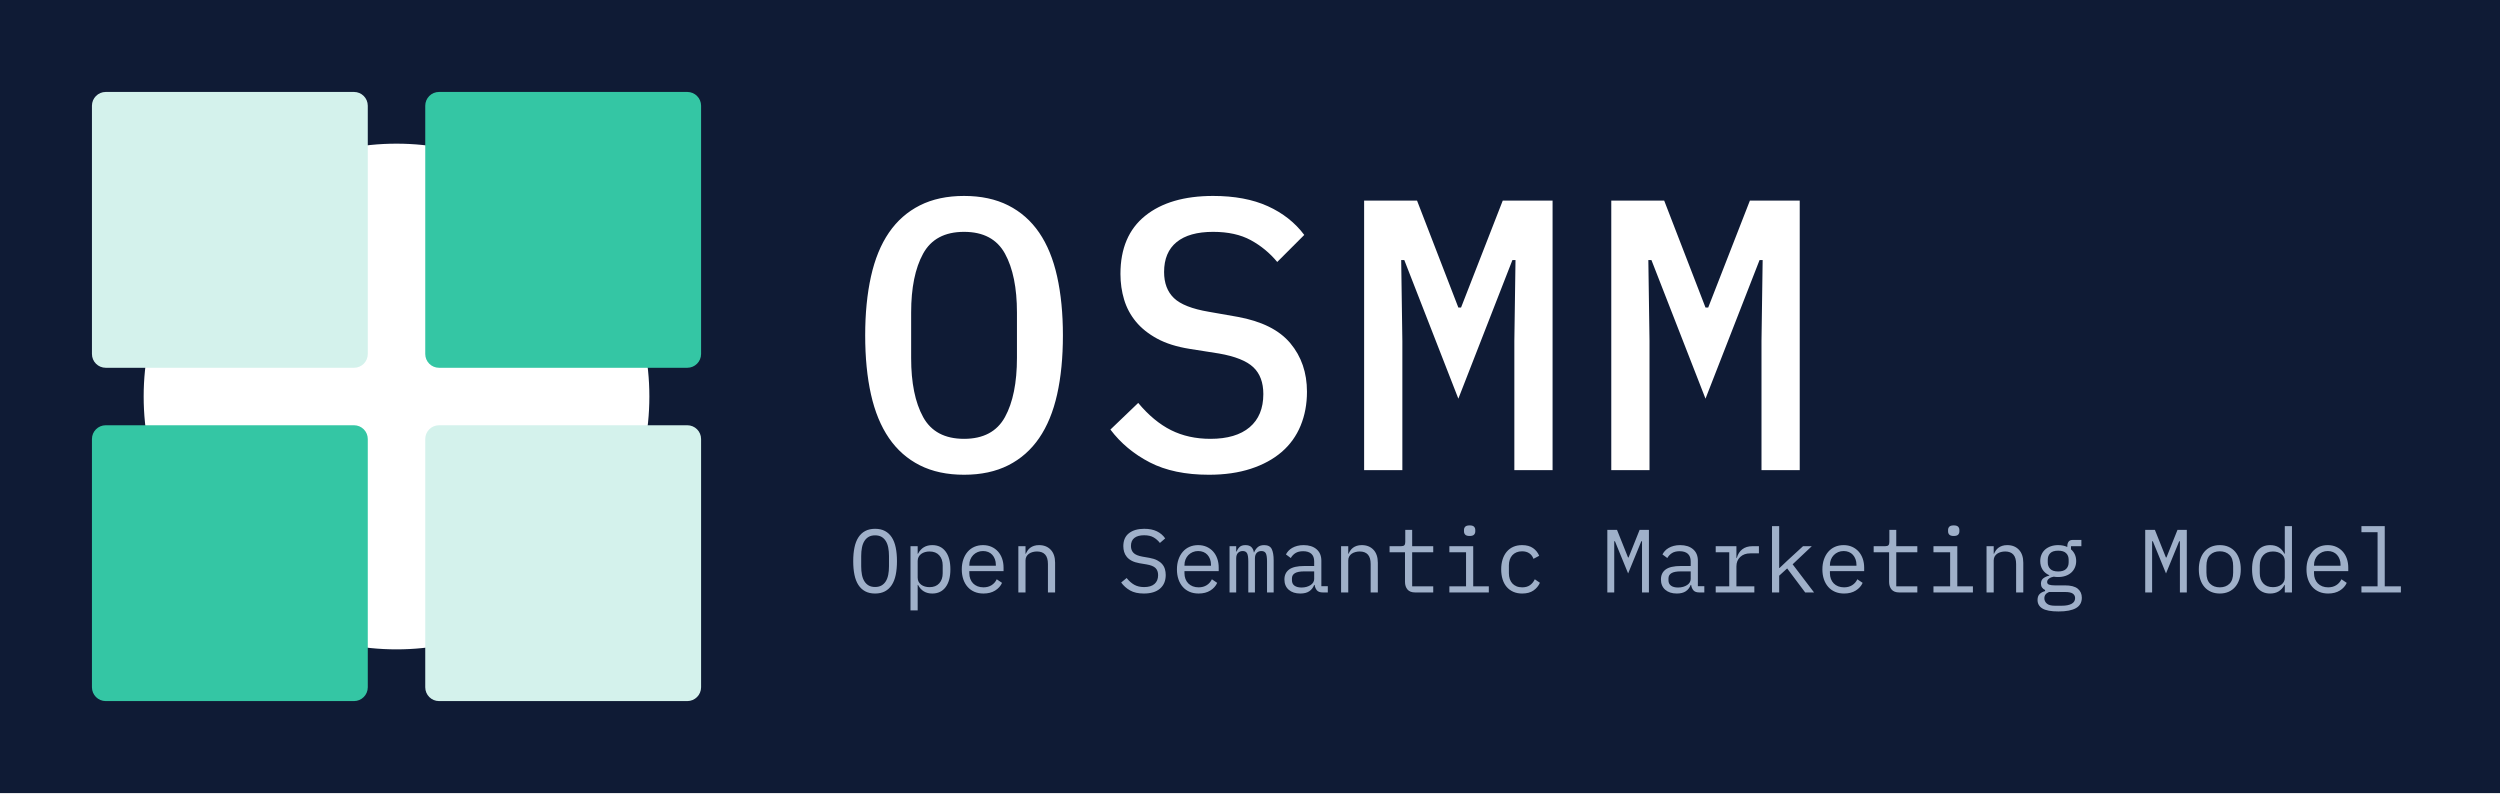
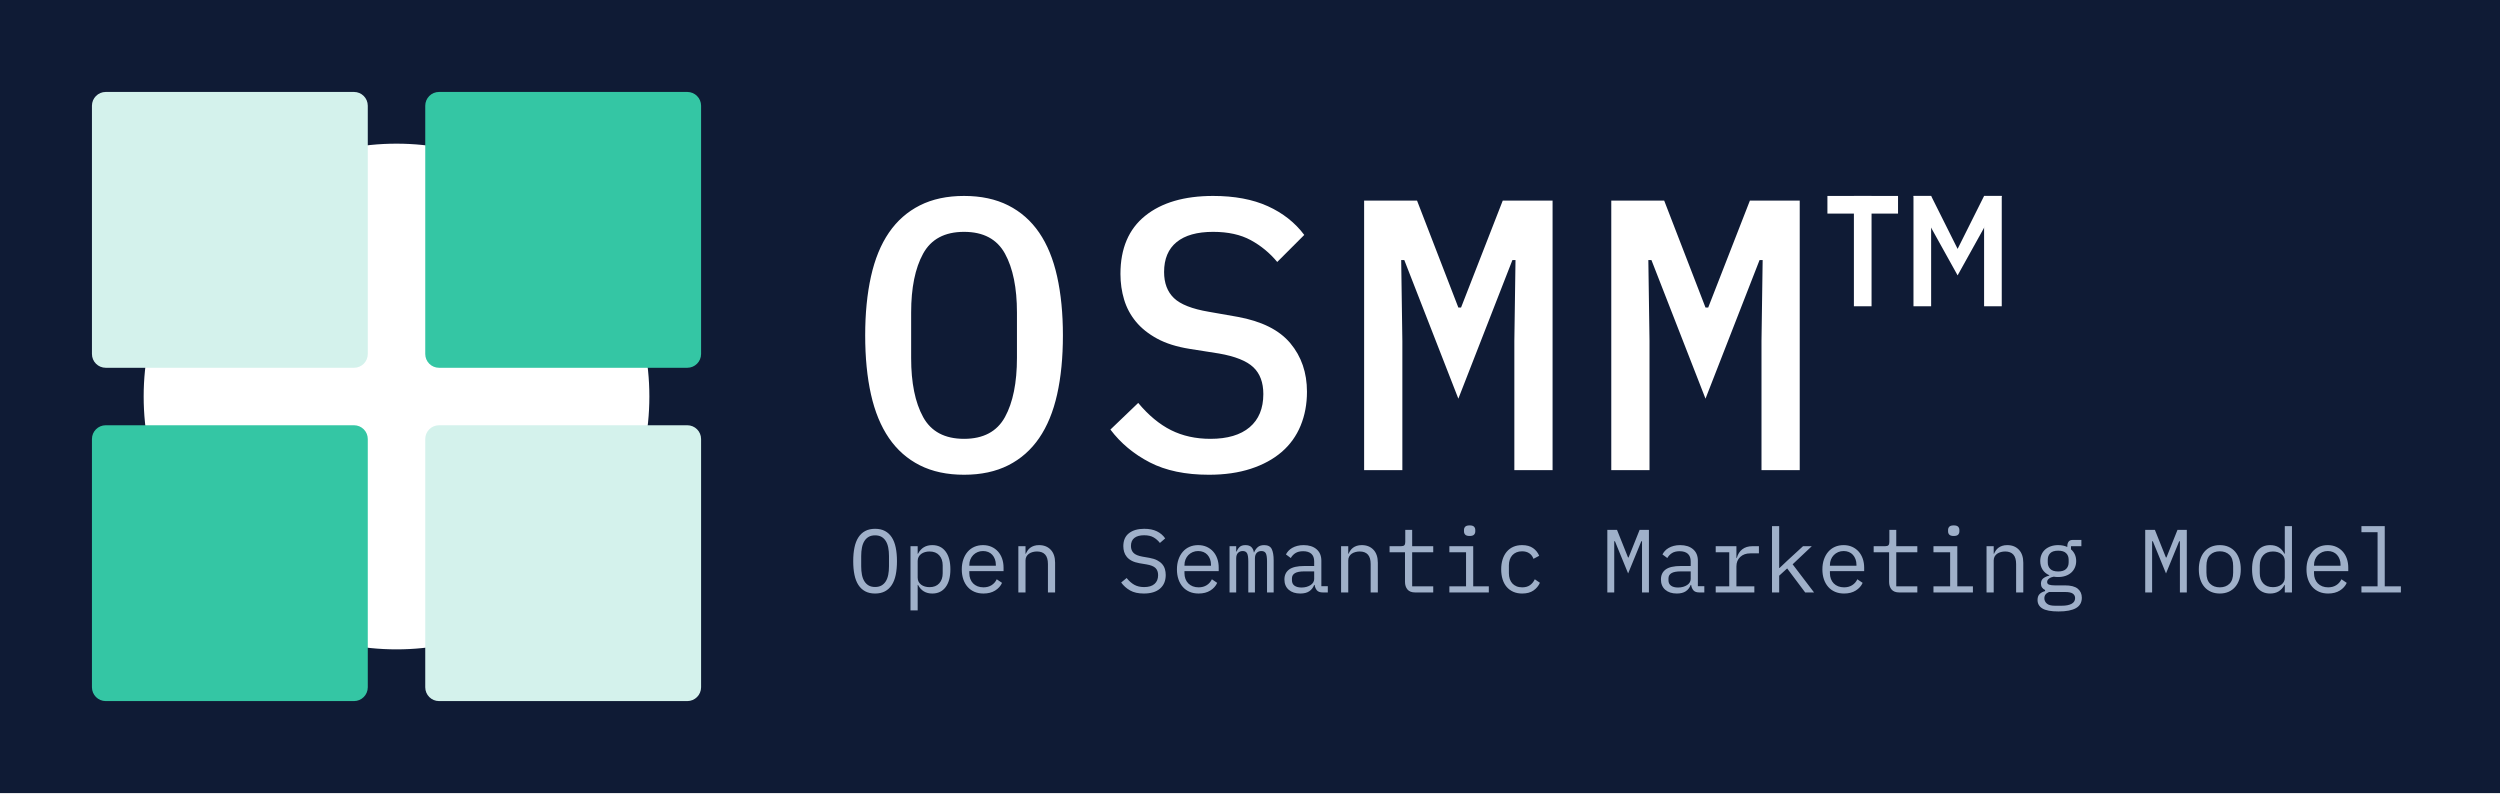
- <svg xmlns="http://www.w3.org/2000/svg" viewBox="0 0 1087.6 345" role="img" aria-label="OSMM — Open Semantic Marketing Model">
+ <svg xmlns="http://www.w3.org/2000/svg" viewBox="0 0 1087.6 345" role="img" aria-label="OSMM™ — Open Semantic Marketing Model">
  <rect x="0" y="0" width="1087.6" height="345" fill="#0f1b35" />
  <circle cx="172.5" cy="172.5" r="110.0" fill="#ffffff" />
  <rect x="40" y="40" width="120" height="120" rx="6" fill="#d4f2ec" />
  <rect x="185" y="40" width="120" height="120" rx="6" fill="#34c6a4" />
  <rect x="40" y="185" width="120" height="120" rx="6" fill="#34c6a4" />
  <rect x="185" y="185" width="120" height="120" rx="6" fill="#d4f2ec" />
  <g transform="translate(369,204.52)">
    <path d="M50.4 2.016Q39.312 2.016 31.164 -2.1Q23.016 -6.216 17.724 -13.944Q12.432 -21.672 9.912 -32.928Q7.392 -44.184 7.392 -58.632Q7.392 -72.912 9.912 -84.252Q12.432 -95.592 17.724 -103.32Q23.016 -111.048 31.164 -115.164Q39.312 -119.28 50.4 -119.28Q61.488 -119.28 69.636 -115.164Q77.784 -111.048 83.076 -103.32Q88.368 -95.592 90.888 -84.252Q93.408 -72.912 93.408 -58.632Q93.408 -44.184 90.888 -32.928Q88.368 -21.672 83.076 -13.944Q77.784 -6.216 69.636 -2.1Q61.488 2.016 50.4 2.016ZM50.4 -13.608Q63 -13.608 68.208 -23.1Q73.416 -32.592 73.416 -48.888V-68.544Q73.416 -84.672 68.208 -94.164Q63 -103.656 50.4 -103.656Q37.8 -103.656 32.592 -94.164Q27.384 -84.672 27.384 -68.544V-48.72Q27.384 -32.592 32.592 -23.1Q37.8 -13.608 50.4 -13.608Z M156.912 2.016Q141.624 2.016 131.208 -3.36Q120.792 -8.736 114.072 -17.64L126.168 -29.232Q132.888 -21.168 140.448 -17.388Q148.008 -13.608 157.584 -13.608Q168.672 -13.608 174.636 -18.648Q180.6 -23.688 180.6 -33.096Q180.6 -40.656 176.232 -44.772Q171.864 -48.888 161.28 -50.736L148.512 -52.752Q140.112 -54.096 134.4 -57.204Q128.688 -60.312 125.16 -64.596Q121.632 -68.88 120.036 -74.172Q118.44 -79.464 118.44 -85.344Q118.44 -101.976 129.192 -110.628Q139.944 -119.28 158.76 -119.28Q172.704 -119.28 182.532 -114.828Q192.36 -110.376 198.408 -102.312L186.648 -90.552Q181.776 -96.432 175.14 -100.044Q168.504 -103.656 158.76 -103.656Q148.344 -103.656 142.884 -99.204Q137.424 -94.752 137.424 -86.184Q137.424 -78.96 141.708 -74.844Q145.992 -70.728 156.912 -68.88L169.344 -66.696Q185.136 -63.84 192.36 -55.188Q199.584 -46.536 199.584 -34.104Q199.584 -26.04 196.812 -19.32Q194.04 -12.6 188.58 -7.896Q183.12 -3.192 175.14 -0.588Q167.16 2.016 156.912 2.016Z M289.8 -56.112 290.304 -91.392H288.96L265.44 -31.08L241.92 -91.392H240.576L241.08 -56.112V0.0H224.448V-117.264H247.464L265.44 -70.728H266.616L284.76 -117.264H306.432V0.0H289.8Z M397.32 -56.112 397.824 -91.392H396.48L372.96 -31.08L349.44 -91.392H348.096L348.6 -56.112V0.0H331.968V-117.264H354.984L372.96 -70.728H374.136L392.28 -117.264H413.952V0.0H397.32Z" fill="#ffffff" />
  </g>
  <g transform="translate(369,257.74)">
    <path d="M11.7 0.468Q9.204 0.468 7.41 -0.488Q5.616 -1.443 4.446 -3.237Q3.276 -5.031 2.73 -7.644Q2.184 -10.257 2.184 -13.611Q2.184 -16.926 2.73 -19.558Q3.276 -22.191 4.446 -23.985Q5.616 -25.779 7.41 -26.735Q9.204 -27.69 11.7 -27.69Q14.196 -27.69 15.99 -26.735Q17.784 -25.779 18.954 -23.985Q20.124 -22.191 20.67 -19.558Q21.216 -16.926 21.216 -13.611Q21.216 -10.257 20.67 -7.644Q20.124 -5.031 18.954 -3.237Q17.784 -1.443 15.99 -0.488Q14.196 0.468 11.7 0.468ZM11.7 -2.379Q13.338 -2.379 14.469 -3.022Q15.6 -3.666 16.341 -4.836Q17.082 -6.006 17.413 -7.663Q17.745 -9.321 17.745 -11.388V-15.834Q17.745 -17.862 17.413 -19.539Q17.082 -21.216 16.341 -22.386Q15.6 -23.556 14.469 -24.2Q13.338 -24.843 11.7 -24.843Q10.062 -24.843 8.931 -24.2Q7.8 -23.556 7.059 -22.386Q6.318 -21.216 5.986 -19.539Q5.655 -17.862 5.655 -15.834V-11.388Q5.655 -9.321 5.986 -7.663Q6.318 -6.006 7.059 -4.836Q7.8 -3.666 8.931 -3.022Q10.062 -2.379 11.7 -2.379Z M27.105 -20.124H30.225V-16.848H30.381Q32.331 -20.592 36.582 -20.592Q40.287 -20.592 42.373 -17.823Q44.46 -15.054 44.46 -10.062Q44.46 -5.07 42.373 -2.301Q40.287 0.468 36.582 0.468Q32.331 0.468 30.381 -3.276H30.225V7.8H27.105ZM35.373 -2.301Q38.103 -2.301 39.604 -3.958Q41.106 -5.616 41.106 -8.346V-11.778Q41.106 -14.508 39.604 -16.166Q38.103 -17.823 35.373 -17.823Q34.32 -17.823 33.384 -17.55Q32.448 -17.277 31.746 -16.751Q31.044 -16.224 30.634 -15.463Q30.225 -14.703 30.225 -13.689V-6.435Q30.225 -5.421 30.634 -4.66Q31.044 -3.9 31.746 -3.373Q32.448 -2.847 33.384 -2.574Q34.32 -2.301 35.373 -2.301Z M58.851 0.468Q56.667 0.468 54.931 -0.273Q53.196 -1.014 51.968 -2.398Q50.739 -3.783 50.076 -5.713Q49.413 -7.644 49.413 -10.023Q49.413 -12.441 50.096 -14.391Q50.778 -16.341 51.987 -17.726Q53.196 -19.11 54.892 -19.851Q56.589 -20.592 58.656 -20.592Q60.684 -20.592 62.341 -19.851Q63.999 -19.11 65.169 -17.803Q66.339 -16.497 66.963 -14.703Q67.587 -12.909 67.587 -10.764V-9.282H52.689V-8.346Q52.689 -7.02 53.118 -5.889Q53.547 -4.758 54.346 -3.939Q55.146 -3.12 56.296 -2.671Q57.447 -2.223 58.851 -2.223Q60.879 -2.223 62.361 -3.159Q63.843 -4.095 64.623 -5.733L66.924 -4.173Q66.027 -2.145 63.941 -0.839Q61.854 0.468 58.851 0.468ZM58.656 -18.018Q57.369 -18.018 56.277 -17.55Q55.185 -17.082 54.385 -16.263Q53.586 -15.444 53.138 -14.332Q52.689 -13.221 52.689 -11.895V-11.622H64.233V-12.051Q64.233 -13.377 63.824 -14.469Q63.414 -15.561 62.692 -16.361Q61.971 -17.16 60.938 -17.589Q59.904 -18.018 58.656 -18.018Z M74.022 0.0V-20.124H77.142V-16.848H77.298Q77.61 -17.589 78.078 -18.271Q78.546 -18.954 79.228 -19.461Q79.911 -19.968 80.847 -20.28Q81.783 -20.592 83.031 -20.592Q86.19 -20.592 88.101 -18.584Q90.012 -16.575 90.012 -12.909V0.0H86.892V-12.363Q86.892 -15.132 85.683 -16.477Q84.474 -17.823 82.134 -17.823Q81.198 -17.823 80.301 -17.589Q79.404 -17.355 78.702 -16.887Q78 -16.419 77.571 -15.678Q77.142 -14.937 77.142 -13.962V0.0Z M128.622 0.468Q124.956 0.468 122.616 -0.877Q120.276 -2.223 118.755 -4.329L121.134 -6.279Q122.733 -4.29 124.507 -3.315Q126.282 -2.34 128.739 -2.34Q131.703 -2.34 133.263 -3.705Q134.823 -5.07 134.823 -7.527Q134.823 -9.516 133.692 -10.628Q132.561 -11.739 129.753 -12.207L126.711 -12.714Q124.722 -13.065 123.376 -13.767Q122.031 -14.469 121.212 -15.463Q120.393 -16.458 120.042 -17.648Q119.691 -18.837 119.691 -20.124Q119.691 -23.868 122.148 -25.779Q124.605 -27.69 128.778 -27.69Q132.054 -27.69 134.296 -26.598Q136.539 -25.506 137.904 -23.517L135.603 -21.528Q134.472 -23.01 132.873 -23.946Q131.274 -24.882 128.739 -24.882Q125.97 -24.882 124.488 -23.712Q123.006 -22.542 123.006 -20.202Q123.006 -18.369 124.118 -17.218Q125.229 -16.068 128.115 -15.561L131.04 -15.054Q133.029 -14.703 134.394 -14.001Q135.759 -13.299 136.598 -12.324Q137.436 -11.349 137.787 -10.14Q138.138 -8.931 138.138 -7.605Q138.138 -3.822 135.661 -1.677Q133.185 0.468 128.622 0.468Z M152.451 0.468Q150.267 0.468 148.531 -0.273Q146.796 -1.014 145.567 -2.398Q144.339 -3.783 143.676 -5.713Q143.013 -7.644 143.013 -10.023Q143.013 -12.441 143.696 -14.391Q144.378 -16.341 145.587 -17.726Q146.796 -19.11 148.493 -19.851Q150.189 -20.592 152.256 -20.592Q154.284 -20.592 155.942 -19.851Q157.599 -19.11 158.769 -17.803Q159.939 -16.497 160.563 -14.703Q161.187 -12.909 161.187 -10.764V-9.282H146.289V-8.346Q146.289 -7.02 146.718 -5.889Q147.147 -4.758 147.947 -3.939Q148.746 -3.12 149.897 -2.671Q151.047 -2.223 152.451 -2.223Q154.479 -2.223 155.961 -3.159Q157.443 -4.095 158.223 -5.733L160.524 -4.173Q159.627 -2.145 157.541 -0.839Q155.454 0.468 152.451 0.468ZM152.256 -18.018Q150.969 -18.018 149.877 -17.55Q148.785 -17.082 147.986 -16.263Q147.186 -15.444 146.738 -14.332Q146.289 -13.221 146.289 -11.895V-11.622H157.833V-12.051Q157.833 -13.377 157.423 -14.469Q157.014 -15.561 156.293 -16.361Q155.571 -17.16 154.538 -17.589Q153.504 -18.018 152.256 -18.018Z M165.906 0.0V-20.124H168.792V-17.784H168.948Q169.416 -18.954 170.274 -19.773Q171.132 -20.592 172.809 -20.592Q174.564 -20.592 175.422 -19.715Q176.28 -18.837 176.475 -17.433H176.592Q177.138 -18.798 178.152 -19.695Q179.166 -20.592 180.96 -20.592Q183.417 -20.592 184.256 -18.876Q185.094 -17.16 185.094 -13.962V0.0H182.208V-13.455Q182.208 -16.029 181.682 -17.023Q181.155 -18.018 179.751 -18.018Q178.503 -18.018 177.723 -17.218Q176.943 -16.419 176.943 -14.781V0.0H174.057V-13.455Q174.057 -16.029 173.531 -17.023Q173.004 -18.018 171.639 -18.018Q170.391 -18.018 169.591 -17.218Q168.792 -16.419 168.792 -14.781V0.0Z M206.505 0.0Q204.672 0.0 203.892 -0.936Q203.112 -1.872 202.917 -3.276H202.722Q202.059 -1.521 200.597 -0.526Q199.134 0.468 196.677 0.468Q193.518 0.468 191.646 -1.17Q189.774 -2.808 189.774 -5.655Q189.774 -8.463 191.822 -9.984Q193.869 -11.505 198.432 -11.505H202.722V-13.494Q202.722 -15.717 201.474 -16.829Q200.226 -17.94 197.925 -17.94Q195.897 -17.94 194.61 -17.141Q193.323 -16.341 192.543 -14.976L190.437 -16.536Q190.827 -17.316 191.49 -18.057Q192.153 -18.798 193.128 -19.363Q194.103 -19.929 195.351 -20.261Q196.599 -20.592 198.12 -20.592Q201.669 -20.592 203.756 -18.798Q205.842 -17.004 205.842 -13.806V-2.73H208.65V0.0ZM197.223 -2.145Q198.432 -2.145 199.427 -2.438Q200.421 -2.73 201.162 -3.218Q201.903 -3.705 202.312 -4.388Q202.722 -5.07 202.722 -5.85V-9.165H198.432Q195.624 -9.165 194.337 -8.385Q193.05 -7.605 193.05 -6.123V-5.304Q193.05 -3.744 194.162 -2.944Q195.273 -2.145 197.223 -2.145Z M214.422 0.0V-20.124H217.542V-16.848H217.698Q218.01 -17.589 218.478 -18.271Q218.946 -18.954 219.629 -19.461Q220.311 -19.968 221.247 -20.28Q222.183 -20.592 223.431 -20.592Q226.59 -20.592 228.501 -18.584Q230.412 -16.575 230.412 -12.909V0.0H227.292V-12.363Q227.292 -15.132 226.083 -16.477Q224.874 -17.823 222.534 -17.823Q221.598 -17.823 220.701 -17.589Q219.804 -17.355 219.102 -16.887Q218.4 -16.419 217.971 -15.678Q217.542 -14.937 217.542 -13.962V0.0Z M246.675 0.0Q244.374 0.0 243.302 -1.287Q242.229 -2.574 242.229 -4.602V-17.472H235.521V-20.124H240.513Q241.527 -20.124 241.937 -20.534Q242.346 -20.943 242.346 -21.957V-27.222H245.349V-20.124H254.514V-17.472H245.349V-2.652H254.514V0.0Z M270.348 -24.57Q268.983 -24.57 268.437 -25.136Q267.891 -25.701 267.891 -26.559V-27.183Q267.891 -28.041 268.437 -28.607Q268.983 -29.172 270.348 -29.172Q271.713 -29.172 272.259 -28.607Q272.805 -28.041 272.805 -27.183V-26.559Q272.805 -25.701 272.259 -25.136Q271.713 -24.57 270.348 -24.57ZM261.534 -2.652H268.788V-17.472H261.534V-20.124H271.908V-2.652H278.694V0.0H261.534Z M293.202 0.468Q291.018 0.468 289.322 -0.292Q287.625 -1.053 286.455 -2.418Q285.285 -3.783 284.681 -5.733Q284.076 -7.683 284.076 -10.062Q284.076 -12.441 284.7 -14.391Q285.324 -16.341 286.494 -17.726Q287.664 -19.11 289.341 -19.851Q291.018 -20.592 293.163 -20.592Q296.088 -20.592 297.921 -19.305Q299.754 -18.018 300.612 -15.951L298.116 -14.625Q297.57 -16.185 296.303 -17.043Q295.035 -17.901 293.163 -17.901Q291.798 -17.901 290.726 -17.453Q289.653 -17.004 288.912 -16.185Q288.171 -15.366 287.8 -14.235Q287.43 -13.104 287.43 -11.778V-8.346Q287.43 -7.02 287.8 -5.889Q288.171 -4.758 288.912 -3.939Q289.653 -3.12 290.745 -2.671Q291.837 -2.223 293.241 -2.223Q295.269 -2.223 296.595 -3.159Q297.921 -4.095 298.701 -5.733L300.924 -4.212Q300.027 -2.184 298.135 -0.858Q296.244 0.468 293.202 0.468Z M345.345 -13.65V-22.269H345.033L339.3 -8.268L333.567 -22.269H333.255V-13.65V0.0H330.252V-27.222H334.464L339.261 -15.21H339.495L344.292 -27.222H348.348V0.0H345.345Z M370.305 0.0Q368.472 0.0 367.692 -0.936Q366.912 -1.872 366.717 -3.276H366.522Q365.859 -1.521 364.396 -0.526Q362.934 0.468 360.477 0.468Q357.318 0.468 355.446 -1.17Q353.574 -2.808 353.574 -5.655Q353.574 -8.463 355.621 -9.984Q357.669 -11.505 362.232 -11.505H366.522V-13.494Q366.522 -15.717 365.274 -16.829Q364.026 -17.94 361.725 -17.94Q359.697 -17.94 358.41 -17.141Q357.123 -16.341 356.343 -14.976L354.237 -16.536Q354.627 -17.316 355.29 -18.057Q355.953 -18.798 356.928 -19.363Q357.903 -19.929 359.151 -20.261Q360.399 -20.592 361.92 -20.592Q365.469 -20.592 367.555 -18.798Q369.642 -17.004 369.642 -13.806V-2.73H372.45V0.0ZM361.023 -2.145Q362.232 -2.145 363.226 -2.438Q364.221 -2.73 364.962 -3.218Q365.703 -3.705 366.112 -4.388Q366.522 -5.07 366.522 -5.85V-9.165H362.232Q359.424 -9.165 358.137 -8.385Q356.85 -7.605 356.85 -6.123V-5.304Q356.85 -3.744 357.961 -2.944Q359.073 -2.145 361.023 -2.145Z M377.403 -2.652H383.292V-17.472H377.403V-20.124H386.412V-15.054H386.607Q387.231 -17.433 388.966 -18.779Q390.702 -20.124 393.393 -20.124H396.201V-17.004H392.418Q389.727 -17.004 388.069 -15.444Q386.412 -13.884 386.412 -11.349V-2.652H394.212V0.0H377.403Z M401.895 -28.86H405.015V-10.647H405.171L408.681 -13.962L415.389 -20.124H419.211L410.865 -12.246L420.186 0.0H416.325L408.486 -10.452L405.015 -7.293V0.0H401.895Z M433.251 0.468Q431.067 0.468 429.331 -0.273Q427.596 -1.014 426.367 -2.398Q425.139 -3.783 424.476 -5.713Q423.813 -7.644 423.813 -10.023Q423.813 -12.441 424.495 -14.391Q425.178 -16.341 426.387 -17.726Q427.596 -19.11 429.292 -19.851Q430.989 -20.592 433.056 -20.592Q435.084 -20.592 436.741 -19.851Q438.399 -19.11 439.569 -17.803Q440.739 -16.497 441.363 -14.703Q441.987 -12.909 441.987 -10.764V-9.282H427.089V-8.346Q427.089 -7.02 427.518 -5.889Q427.947 -4.758 428.746 -3.939Q429.546 -3.12 430.696 -2.671Q431.847 -2.223 433.251 -2.223Q435.279 -2.223 436.761 -3.159Q438.243 -4.095 439.023 -5.733L441.324 -4.173Q440.427 -2.145 438.34 -0.839Q436.254 0.468 433.251 0.468ZM433.056 -18.018Q431.769 -18.018 430.677 -17.55Q429.585 -17.082 428.785 -16.263Q427.986 -15.444 427.537 -14.332Q427.089 -13.221 427.089 -11.895V-11.622H438.633V-12.051Q438.633 -13.377 438.223 -14.469Q437.814 -15.561 437.092 -16.361Q436.371 -17.16 435.337 -17.589Q434.304 -18.018 433.056 -18.018Z M457.275 0.0Q454.974 0.0 453.901 -1.287Q452.829 -2.574 452.829 -4.602V-17.472H446.121V-20.124H451.113Q452.127 -20.124 452.536 -20.534Q452.946 -20.943 452.946 -21.957V-27.222H455.949V-20.124H465.114V-17.472H455.949V-2.652H465.114V0.0Z M480.948 -24.57Q479.583 -24.57 479.037 -25.136Q478.491 -25.701 478.491 -26.559V-27.183Q478.491 -28.041 479.037 -28.607Q479.583 -29.172 480.948 -29.172Q482.313 -29.172 482.859 -28.607Q483.405 -28.041 483.405 -27.183V-26.559Q483.405 -25.701 482.859 -25.136Q482.313 -24.57 480.948 -24.57ZM472.134 -2.652H479.388V-17.472H472.134V-20.124H482.508V-2.652H489.294V0.0H472.134Z M495.222 0.0V-20.124H498.342V-16.848H498.498Q498.81 -17.589 499.278 -18.271Q499.746 -18.954 500.428 -19.461Q501.111 -19.968 502.047 -20.28Q502.983 -20.592 504.231 -20.592Q507.39 -20.592 509.301 -18.584Q511.212 -16.575 511.212 -12.909V0.0H508.092V-12.363Q508.092 -15.132 506.883 -16.477Q505.674 -17.823 503.334 -17.823Q502.398 -17.823 501.501 -17.589Q500.604 -17.355 499.902 -16.887Q499.2 -16.419 498.771 -15.678Q498.342 -14.937 498.342 -13.962V0.0Z M536.679 2.301Q536.679 5.343 534.144 6.806Q531.609 8.268 526.539 8.268Q521.664 8.268 519.538 6.981Q517.413 5.694 517.413 3.276Q517.413 1.638 518.271 0.741Q519.129 -0.156 520.689 -0.585V-1.053Q519.831 -1.482 519.363 -2.145Q518.895 -2.808 518.895 -3.822Q518.895 -5.382 519.928 -6.162Q520.962 -6.942 522.522 -7.332V-7.488Q520.65 -8.307 519.616 -9.906Q518.583 -11.505 518.583 -13.65Q518.583 -15.171 519.129 -16.458Q519.675 -17.745 520.708 -18.662Q521.742 -19.578 523.185 -20.085Q524.628 -20.592 526.383 -20.592Q528.645 -20.592 530.361 -19.773V-20.124Q530.361 -21.294 530.907 -22.074Q531.453 -22.854 532.779 -22.854H536.484V-20.124H531.96V-18.759Q533.052 -17.823 533.637 -16.536Q534.222 -15.249 534.222 -13.65Q534.222 -12.129 533.656 -10.842Q533.091 -9.555 532.077 -8.639Q531.063 -7.722 529.6 -7.215Q528.138 -6.708 526.383 -6.708Q525.876 -6.708 525.408 -6.747Q524.94 -6.786 524.472 -6.864Q524.004 -6.786 523.497 -6.611Q522.99 -6.435 522.561 -6.143Q522.132 -5.85 521.859 -5.46Q521.586 -5.07 521.586 -4.563Q521.586 -3.666 522.483 -3.373Q523.38 -3.081 524.823 -3.081H529.269Q533.169 -3.081 534.924 -1.619Q536.679 -0.156 536.679 2.301ZM533.754 2.457Q533.754 1.248 532.779 0.526Q531.804 -0.195 529.386 -0.195H522.405Q520.377 0.624 520.377 2.535Q520.377 3.861 521.43 4.817Q522.483 5.772 524.94 5.772H527.982Q530.712 5.772 532.233 4.934Q533.754 4.095 533.754 2.457ZM526.383 -9.126Q528.723 -9.126 529.834 -10.218Q530.946 -11.31 530.946 -13.104V-14.235Q530.946 -16.029 529.834 -17.102Q528.723 -18.174 526.383 -18.174Q524.043 -18.174 522.951 -17.102Q521.859 -16.029 521.859 -14.235V-13.104Q521.859 -11.31 522.951 -10.218Q524.043 -9.126 526.383 -9.126Z M579.345 -13.65V-22.269H579.033L573.3 -8.268L567.567 -22.269H567.255V-13.65V0.0H564.252V-27.222H568.464L573.261 -15.21H573.495L578.292 -27.222H582.348V0.0H579.345Z M596.7 0.468Q594.594 0.468 592.897 -0.273Q591.201 -1.014 590.011 -2.398Q588.822 -3.783 588.198 -5.713Q587.574 -7.644 587.574 -10.062Q587.574 -12.441 588.198 -14.391Q588.822 -16.341 590.011 -17.726Q591.201 -19.11 592.897 -19.851Q594.594 -20.592 596.7 -20.592Q598.806 -20.592 600.502 -19.851Q602.199 -19.11 603.388 -17.726Q604.578 -16.341 605.202 -14.391Q605.826 -12.441 605.826 -10.062Q605.826 -7.644 605.202 -5.713Q604.578 -3.783 603.388 -2.398Q602.199 -1.014 600.502 -0.273Q598.806 0.468 596.7 0.468ZM596.7 -2.223Q599.313 -2.223 600.912 -3.783Q602.511 -5.343 602.511 -8.619V-11.505Q602.511 -14.781 600.912 -16.341Q599.313 -17.901 596.7 -17.901Q594.087 -17.901 592.488 -16.341Q590.889 -14.781 590.889 -11.505V-8.619Q590.889 -5.343 592.488 -3.783Q594.087 -2.223 596.7 -2.223Z M624.975 -3.276H624.819Q622.869 0.468 618.618 0.468Q614.913 0.468 612.826 -2.301Q610.74 -5.07 610.74 -10.062Q610.74 -15.054 612.826 -17.823Q614.913 -20.592 618.618 -20.592Q622.869 -20.592 624.819 -16.848H624.975V-28.86H628.095V0.0H624.975ZM619.827 -2.301Q620.88 -2.301 621.816 -2.574Q622.752 -2.847 623.454 -3.373Q624.156 -3.9 624.565 -4.66Q624.975 -5.421 624.975 -6.435V-13.689Q624.975 -14.703 624.565 -15.463Q624.156 -16.224 623.454 -16.751Q622.752 -17.277 621.816 -17.55Q620.88 -17.823 619.827 -17.823Q617.097 -17.823 615.595 -16.166Q614.094 -14.508 614.094 -11.778V-8.346Q614.094 -5.616 615.595 -3.958Q617.097 -2.301 619.827 -2.301Z M643.851 0.468Q641.667 0.468 639.931 -0.273Q638.196 -1.014 636.967 -2.398Q635.739 -3.783 635.076 -5.713Q634.413 -7.644 634.413 -10.023Q634.413 -12.441 635.095 -14.391Q635.778 -16.341 636.987 -17.726Q638.196 -19.11 639.892 -19.851Q641.589 -20.592 643.656 -20.592Q645.684 -20.592 647.341 -19.851Q648.999 -19.11 650.169 -17.803Q651.339 -16.497 651.963 -14.703Q652.587 -12.909 652.587 -10.764V-9.282H637.689V-8.346Q637.689 -7.02 638.118 -5.889Q638.547 -4.758 639.346 -3.939Q640.146 -3.12 641.296 -2.671Q642.447 -2.223 643.851 -2.223Q645.879 -2.223 647.361 -3.159Q648.843 -4.095 649.623 -5.733L651.924 -4.173Q651.027 -2.145 648.94 -0.839Q646.854 0.468 643.851 0.468ZM643.656 -18.018Q642.369 -18.018 641.277 -17.55Q640.185 -17.082 639.385 -16.263Q638.586 -15.444 638.137 -14.332Q637.689 -13.221 637.689 -11.895V-11.622H649.233V-12.051Q649.233 -13.377 648.823 -14.469Q648.414 -15.561 647.692 -16.361Q646.971 -17.16 645.937 -17.589Q644.904 -18.018 643.656 -18.018Z M658.32 -2.652H665.34V-26.208H658.32V-28.86H668.46V-2.652H675.48V0.0H658.32Z" fill="#9fb0c9" />
  </g>
+   <g transform="translate(795,85.24) scale(0.48)" fill="#ffffff" aria-hidden="true">
+     <rect x="0" y="0" width="64" height="16" />
+     <rect x="24" y="0" width="16" height="100" />
+     <rect x="78" y="0" width="16" height="100" />
+     <rect x="142" y="0" width="16" height="100" />
+     <path d="M78 0L94 0L118 48L142 0L158 0L118 72Z" />
+   </g>
</svg>
